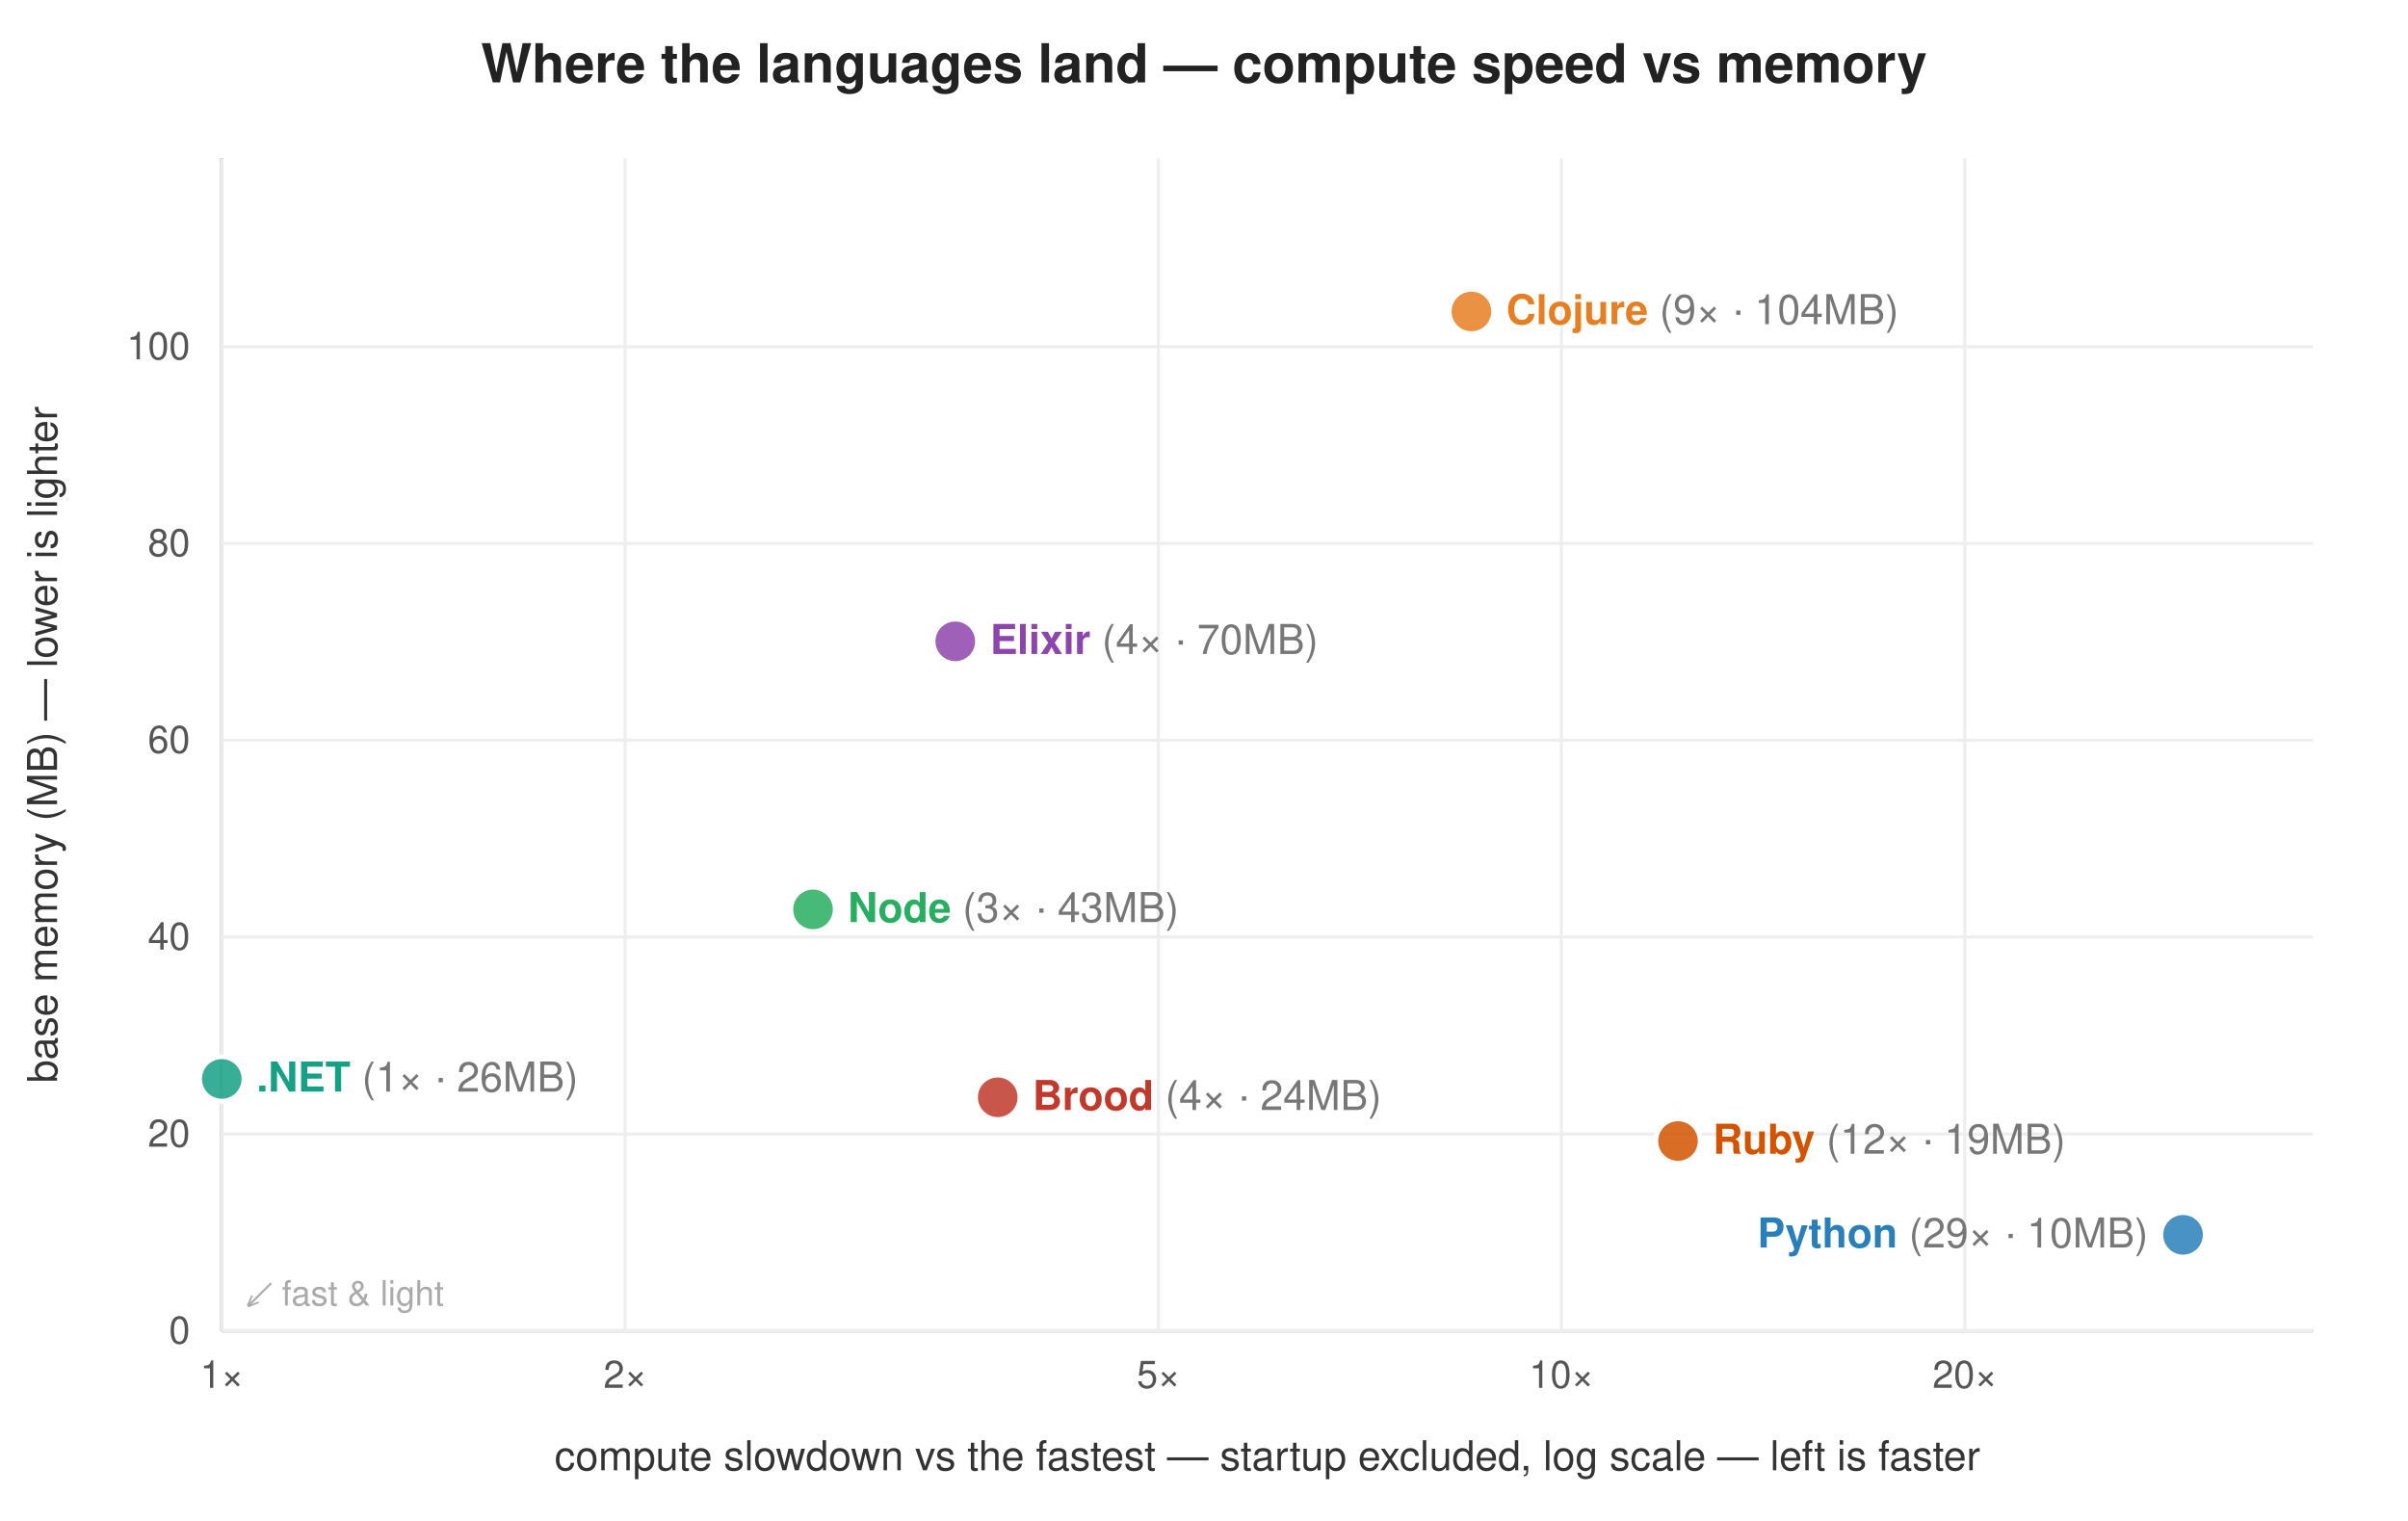
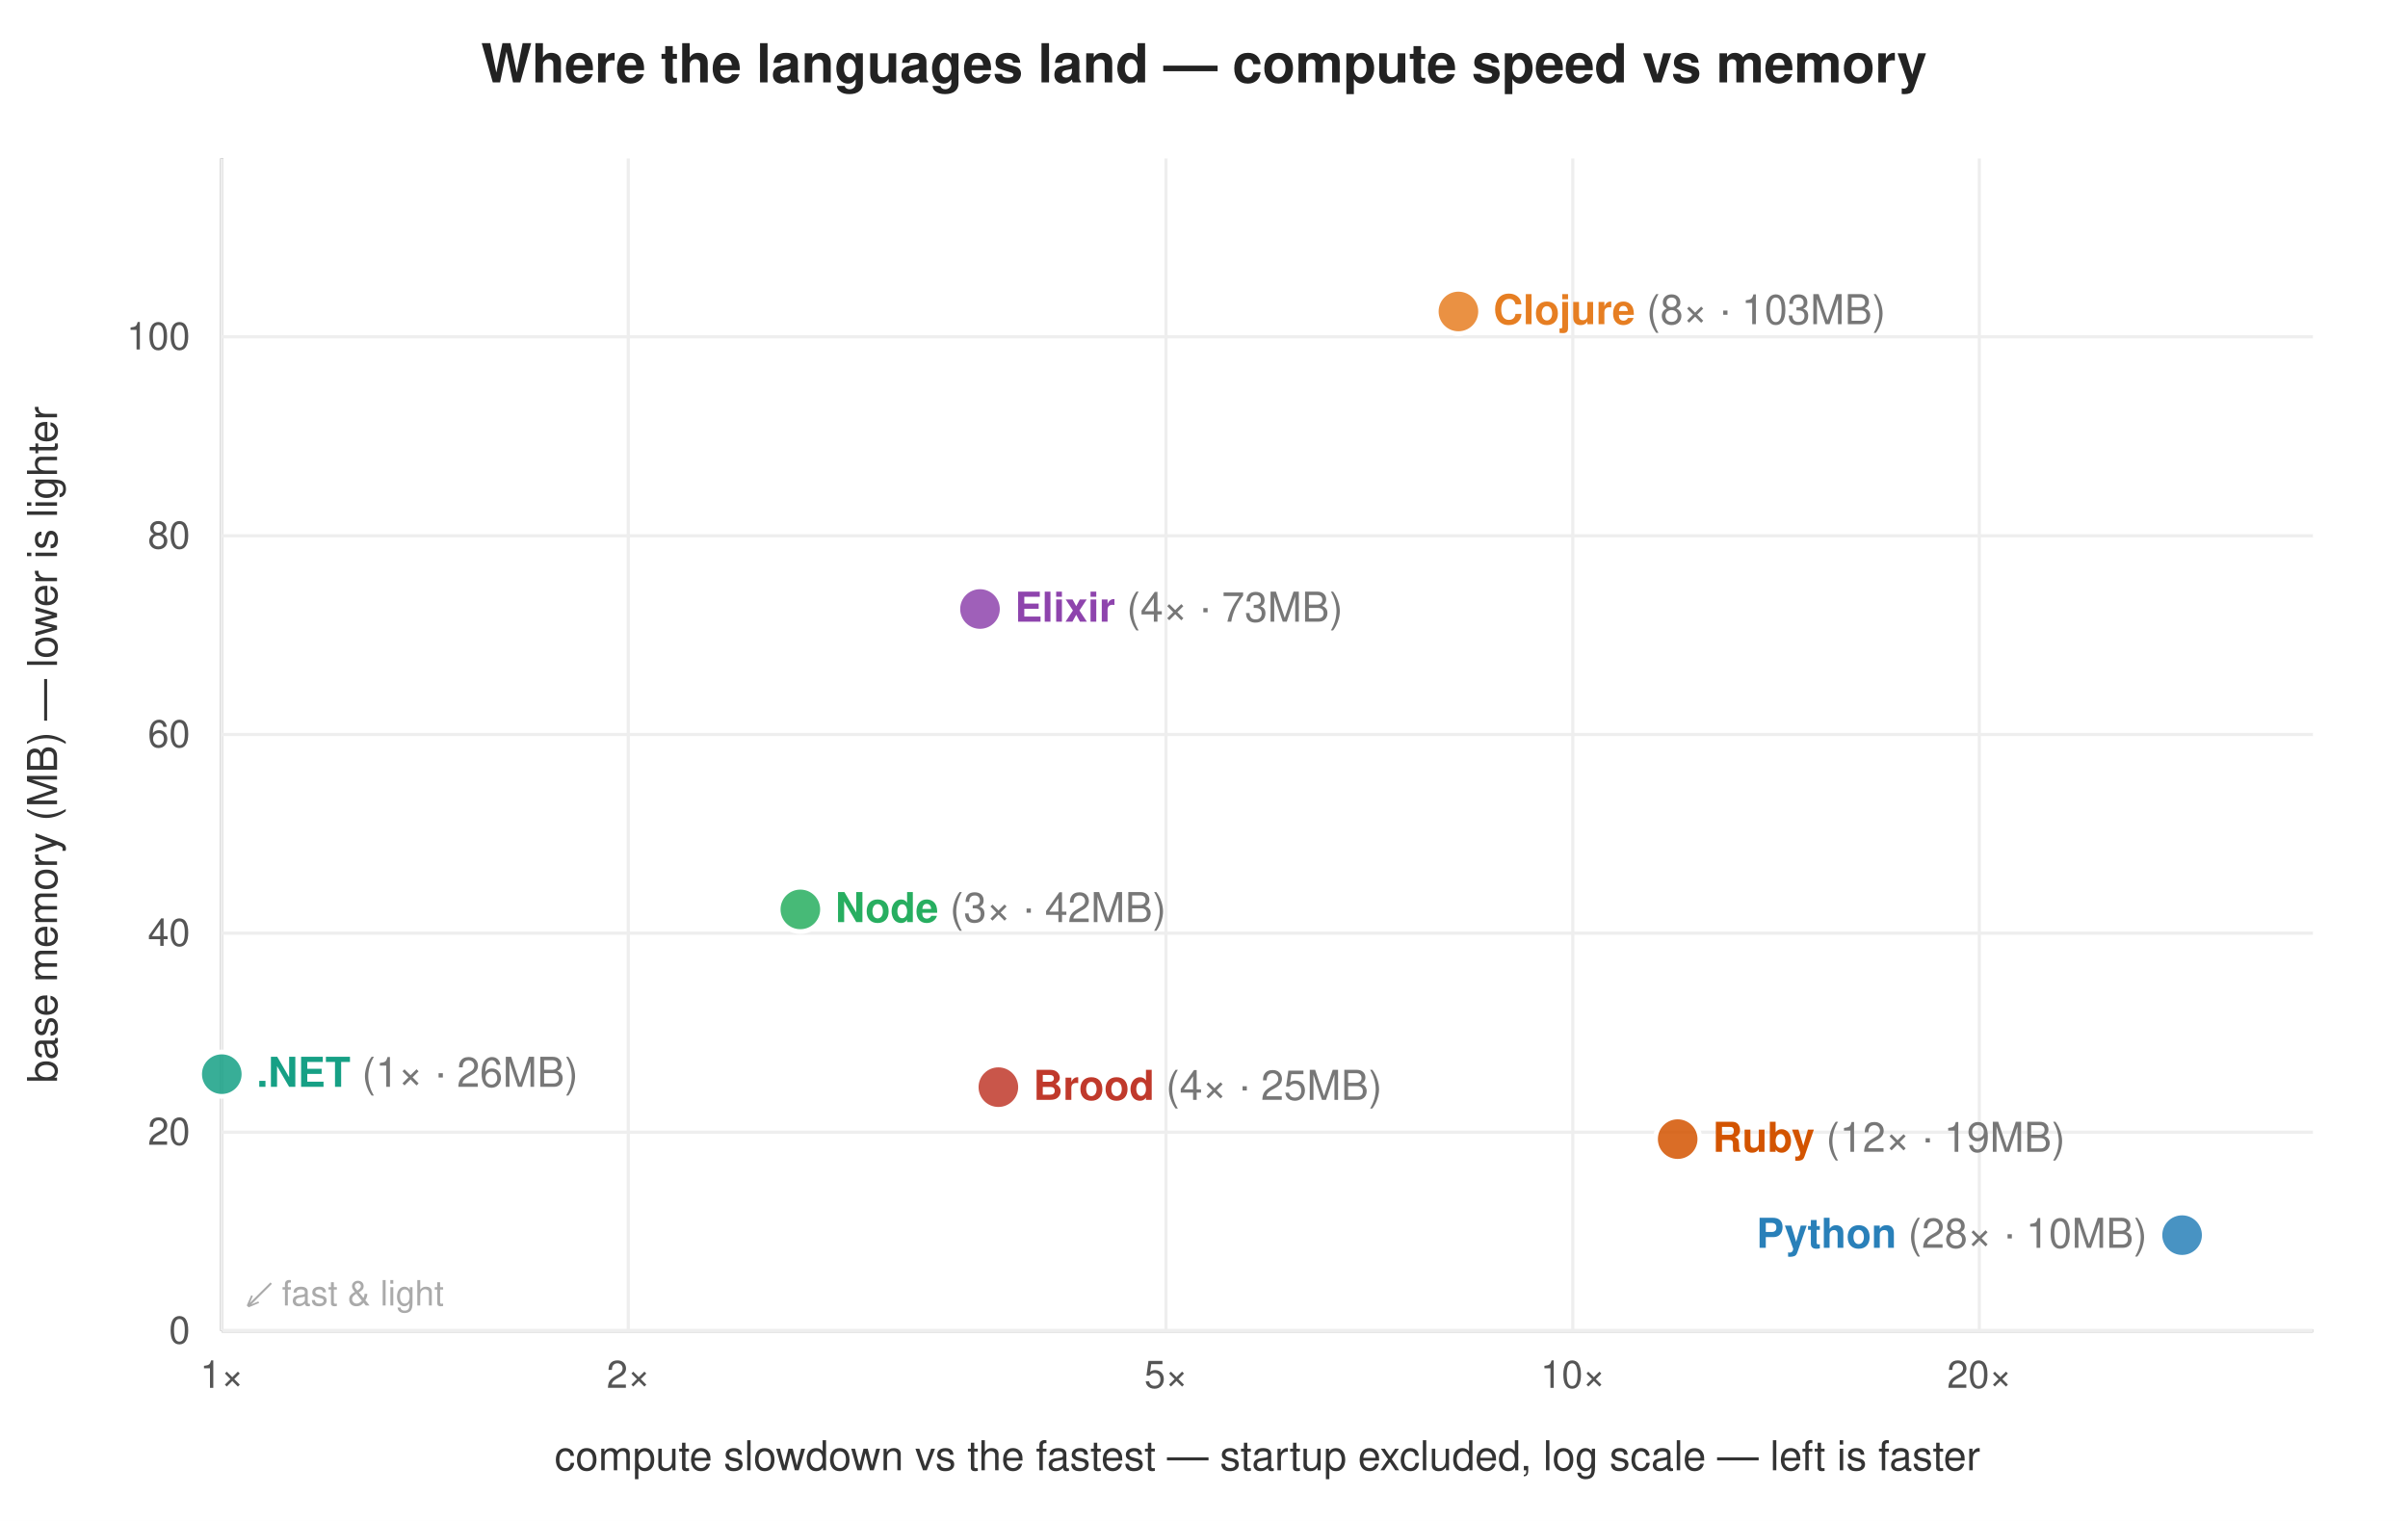
<svg xmlns="http://www.w3.org/2000/svg" width="760" height="480" viewBox="0 0 760 480" font-family="system-ui,Segoe UI,Helvetica,Arial,sans-serif">
  <rect width="760" height="480" fill="#ffffff" />
  <text x="380.0" y="26" text-anchor="middle" font-size="17" font-weight="700" fill="#222">Where the languages land — compute speed vs memory</text>
  <line x1="70" y1="420" x2="730" y2="420" stroke="#888" stroke-width="1" />
  <line x1="70" y1="50" x2="70" y2="420" stroke="#888" stroke-width="1" />
  <line x1="70.0" y1="50" x2="70.0" y2="420" stroke="#eee" stroke-width="1" />
  <text x="70.0" y="438" text-anchor="middle" font-size="12" fill="#555">1×</text>
-   <line x1="197.3" y1="50" x2="197.3" y2="420" stroke="#eee" stroke-width="1" />
-   <text x="197.3" y="438" text-anchor="middle" font-size="12" fill="#555">2×</text>
-   <line x1="365.6" y1="50" x2="365.6" y2="420" stroke="#eee" stroke-width="1" />
-   <text x="365.6" y="438" text-anchor="middle" font-size="12" fill="#555">5×</text>
-   <line x1="492.8" y1="50" x2="492.8" y2="420" stroke="#eee" stroke-width="1" />
-   <text x="492.8" y="438" text-anchor="middle" font-size="12" fill="#555">10×</text>
-   <line x1="620.1" y1="50" x2="620.1" y2="420" stroke="#eee" stroke-width="1" />
-   <text x="620.1" y="438" text-anchor="middle" font-size="12" fill="#555">20×</text>
+   <line x1="198.3" y1="50" x2="198.3" y2="420" stroke="#eee" stroke-width="1" />
+   <text x="198.3" y="438" text-anchor="middle" font-size="12" fill="#555">2×</text>
+   <line x1="368.0" y1="50" x2="368.0" y2="420" stroke="#eee" stroke-width="1" />
+   <text x="368.0" y="438" text-anchor="middle" font-size="12" fill="#555">5×</text>
+   <line x1="496.4" y1="50" x2="496.4" y2="420" stroke="#eee" stroke-width="1" />
+   <text x="496.4" y="438" text-anchor="middle" font-size="12" fill="#555">10×</text>
+   <line x1="624.7" y1="50" x2="624.7" y2="420" stroke="#eee" stroke-width="1" />
+   <text x="624.7" y="438" text-anchor="middle" font-size="12" fill="#555">20×</text>
  <line x1="70" y1="420.0" x2="730" y2="420.0" stroke="#eee" stroke-width="1" />
  <text x="60" y="424.0" text-anchor="end" font-size="12" fill="#555">0</text>
-   <line x1="70" y1="357.9" x2="730" y2="357.9" stroke="#eee" stroke-width="1" />
-   <text x="60" y="361.9" text-anchor="end" font-size="12" fill="#555">20</text>
-   <line x1="70" y1="295.7" x2="730" y2="295.7" stroke="#eee" stroke-width="1" />
-   <text x="60" y="299.7" text-anchor="end" font-size="12" fill="#555">40</text>
-   <line x1="70" y1="233.6" x2="730" y2="233.6" stroke="#eee" stroke-width="1" />
-   <text x="60" y="237.6" text-anchor="end" font-size="12" fill="#555">60</text>
-   <line x1="70" y1="171.5" x2="730" y2="171.5" stroke="#eee" stroke-width="1" />
-   <text x="60" y="175.5" text-anchor="end" font-size="12" fill="#555">80</text>
-   <line x1="70" y1="109.4" x2="730" y2="109.4" stroke="#eee" stroke-width="1" />
-   <text x="60" y="113.4" text-anchor="end" font-size="12" fill="#555">100</text>
+   <line x1="70" y1="357.3" x2="730" y2="357.3" stroke="#eee" stroke-width="1" />
+   <text x="60" y="361.3" text-anchor="end" font-size="12" fill="#555">20</text>
+   <line x1="70" y1="294.5" x2="730" y2="294.5" stroke="#eee" stroke-width="1" />
+   <text x="60" y="298.5" text-anchor="end" font-size="12" fill="#555">40</text>
+   <line x1="70" y1="231.8" x2="730" y2="231.8" stroke="#eee" stroke-width="1" />
+   <text x="60" y="235.8" text-anchor="end" font-size="12" fill="#555">60</text>
+   <line x1="70" y1="169.1" x2="730" y2="169.1" stroke="#eee" stroke-width="1" />
+   <text x="60" y="173.1" text-anchor="end" font-size="12" fill="#555">80</text>
+   <line x1="70" y1="106.3" x2="730" y2="106.3" stroke="#eee" stroke-width="1" />
+   <text x="60" y="110.3" text-anchor="end" font-size="12" fill="#555">100</text>
  <text x="400.0" y="464" text-anchor="middle" font-size="13" fill="#333">compute slowdown vs the fastest — startup excluded, log scale — left is faster</text>
  <text x="18" y="235.0" text-anchor="middle" font-size="13" fill="#333" transform="rotate(-90 18 235.0)">base memory (MB) — lower is lighter</text>
  <text x="78" y="412" font-size="11" fill="#aaa">↙ fast &amp; light</text>
-   <circle cx="689.0" cy="389.7" r="7" fill="#2980b9" fill-opacity="0.85" stroke="#fff" stroke-width="1.5" />
-   <text x="678.0" y="393.7" text-anchor="end" font-size="13" font-weight="600" fill="#2980b9">Python <tspan font-weight="400" fill="#777">(29× · 10MB)</tspan>
+   <circle cx="688.7" cy="389.8" r="7" fill="#2980b9" fill-opacity="0.85" stroke="#fff" stroke-width="1.5" />
+   <text x="677.7" y="393.8" text-anchor="end" font-size="13" font-weight="600" fill="#2980b9">Python <tspan font-weight="400" fill="#777">(28× · 10MB)</tspan>
  </text>
-   <circle cx="529.6" cy="360.1" r="7" fill="#d35400" fill-opacity="0.85" stroke="#fff" stroke-width="1.5" />
-   <text x="540.6" y="364.1" text-anchor="start" font-size="13" font-weight="600" fill="#d35400">Ruby <tspan font-weight="400" fill="#777">(12× · 19MB)</tspan>
+   <circle cx="529.5" cy="359.5" r="7" fill="#d35400" fill-opacity="0.85" stroke="#fff" stroke-width="1.5" />
+   <text x="540.5" y="363.5" text-anchor="start" font-size="13" font-weight="600" fill="#d35400">Ruby <tspan font-weight="400" fill="#777">(12× · 19MB)</tspan>
  </text>
-   <circle cx="314.9" cy="346.3" r="7" fill="#c0392b" fill-opacity="0.85" stroke="#fff" stroke-width="1.5" />
-   <text x="325.9" y="350.3" text-anchor="start" font-size="13" font-weight="600" fill="#c0392b">Brood <tspan font-weight="400" fill="#777">(4× · 24MB)</tspan>
+   <circle cx="315.1" cy="343.1" r="7" fill="#c0392b" fill-opacity="0.85" stroke="#fff" stroke-width="1.5" />
+   <text x="326.1" y="347.1" text-anchor="start" font-size="13" font-weight="600" fill="#c0392b">Brood <tspan font-weight="400" fill="#777">(4× · 25MB)</tspan>
  </text>
-   <circle cx="70.0" cy="340.5" r="7" fill="#16a085" fill-opacity="0.85" stroke="#fff" stroke-width="1.5" />
-   <text x="81.0" y="344.5" text-anchor="start" font-size="13" font-weight="600" fill="#16a085">.NET <tspan font-weight="400" fill="#777">(1× · 26MB)</tspan>
+   <circle cx="70.0" cy="339.0" r="7" fill="#16a085" fill-opacity="0.85" stroke="#fff" stroke-width="1.5" />
+   <text x="81.0" y="343.0" text-anchor="start" font-size="13" font-weight="600" fill="#16a085">.NET <tspan font-weight="400" fill="#777">(1× · 26MB)</tspan>
  </text>
-   <circle cx="256.6" cy="287.0" r="7" fill="#27ae60" fill-opacity="0.85" stroke="#fff" stroke-width="1.5" />
-   <text x="267.6" y="291.0" text-anchor="start" font-size="13" font-weight="600" fill="#27ae60">Node <tspan font-weight="400" fill="#777">(3× · 43MB)</tspan>
+   <circle cx="252.6" cy="287.0" r="7" fill="#27ae60" fill-opacity="0.85" stroke="#fff" stroke-width="1.5" />
+   <text x="263.6" y="291.0" text-anchor="start" font-size="13" font-weight="600" fill="#27ae60">Node <tspan font-weight="400" fill="#777">(3× · 42MB)</tspan>
  </text>
-   <circle cx="301.5" cy="202.4" r="7" fill="#8e44ad" fill-opacity="0.85" stroke="#fff" stroke-width="1.5" />
-   <text x="312.5" y="206.4" text-anchor="start" font-size="13" font-weight="600" fill="#8e44ad">Elixir <tspan font-weight="400" fill="#777">(4× · 70MB)</tspan>
+   <circle cx="309.3" cy="192.2" r="7" fill="#8e44ad" fill-opacity="0.85" stroke="#fff" stroke-width="1.5" />
+   <text x="320.3" y="196.2" text-anchor="start" font-size="13" font-weight="600" fill="#8e44ad">Elixir <tspan font-weight="400" fill="#777">(4× · 73MB)</tspan>
  </text>
-   <circle cx="464.4" cy="98.3" r="7" fill="#e67e22" fill-opacity="0.85" stroke="#fff" stroke-width="1.5" />
-   <text x="475.4" y="102.3" text-anchor="start" font-size="13" font-weight="600" fill="#e67e22">Clojure <tspan font-weight="400" fill="#777">(9× · 104MB)</tspan>
+   <circle cx="460.3" cy="98.3" r="7" fill="#e67e22" fill-opacity="0.85" stroke="#fff" stroke-width="1.5" />
+   <text x="471.3" y="102.3" text-anchor="start" font-size="13" font-weight="600" fill="#e67e22">Clojure <tspan font-weight="400" fill="#777">(8× · 103MB)</tspan>
  </text>
</svg>
